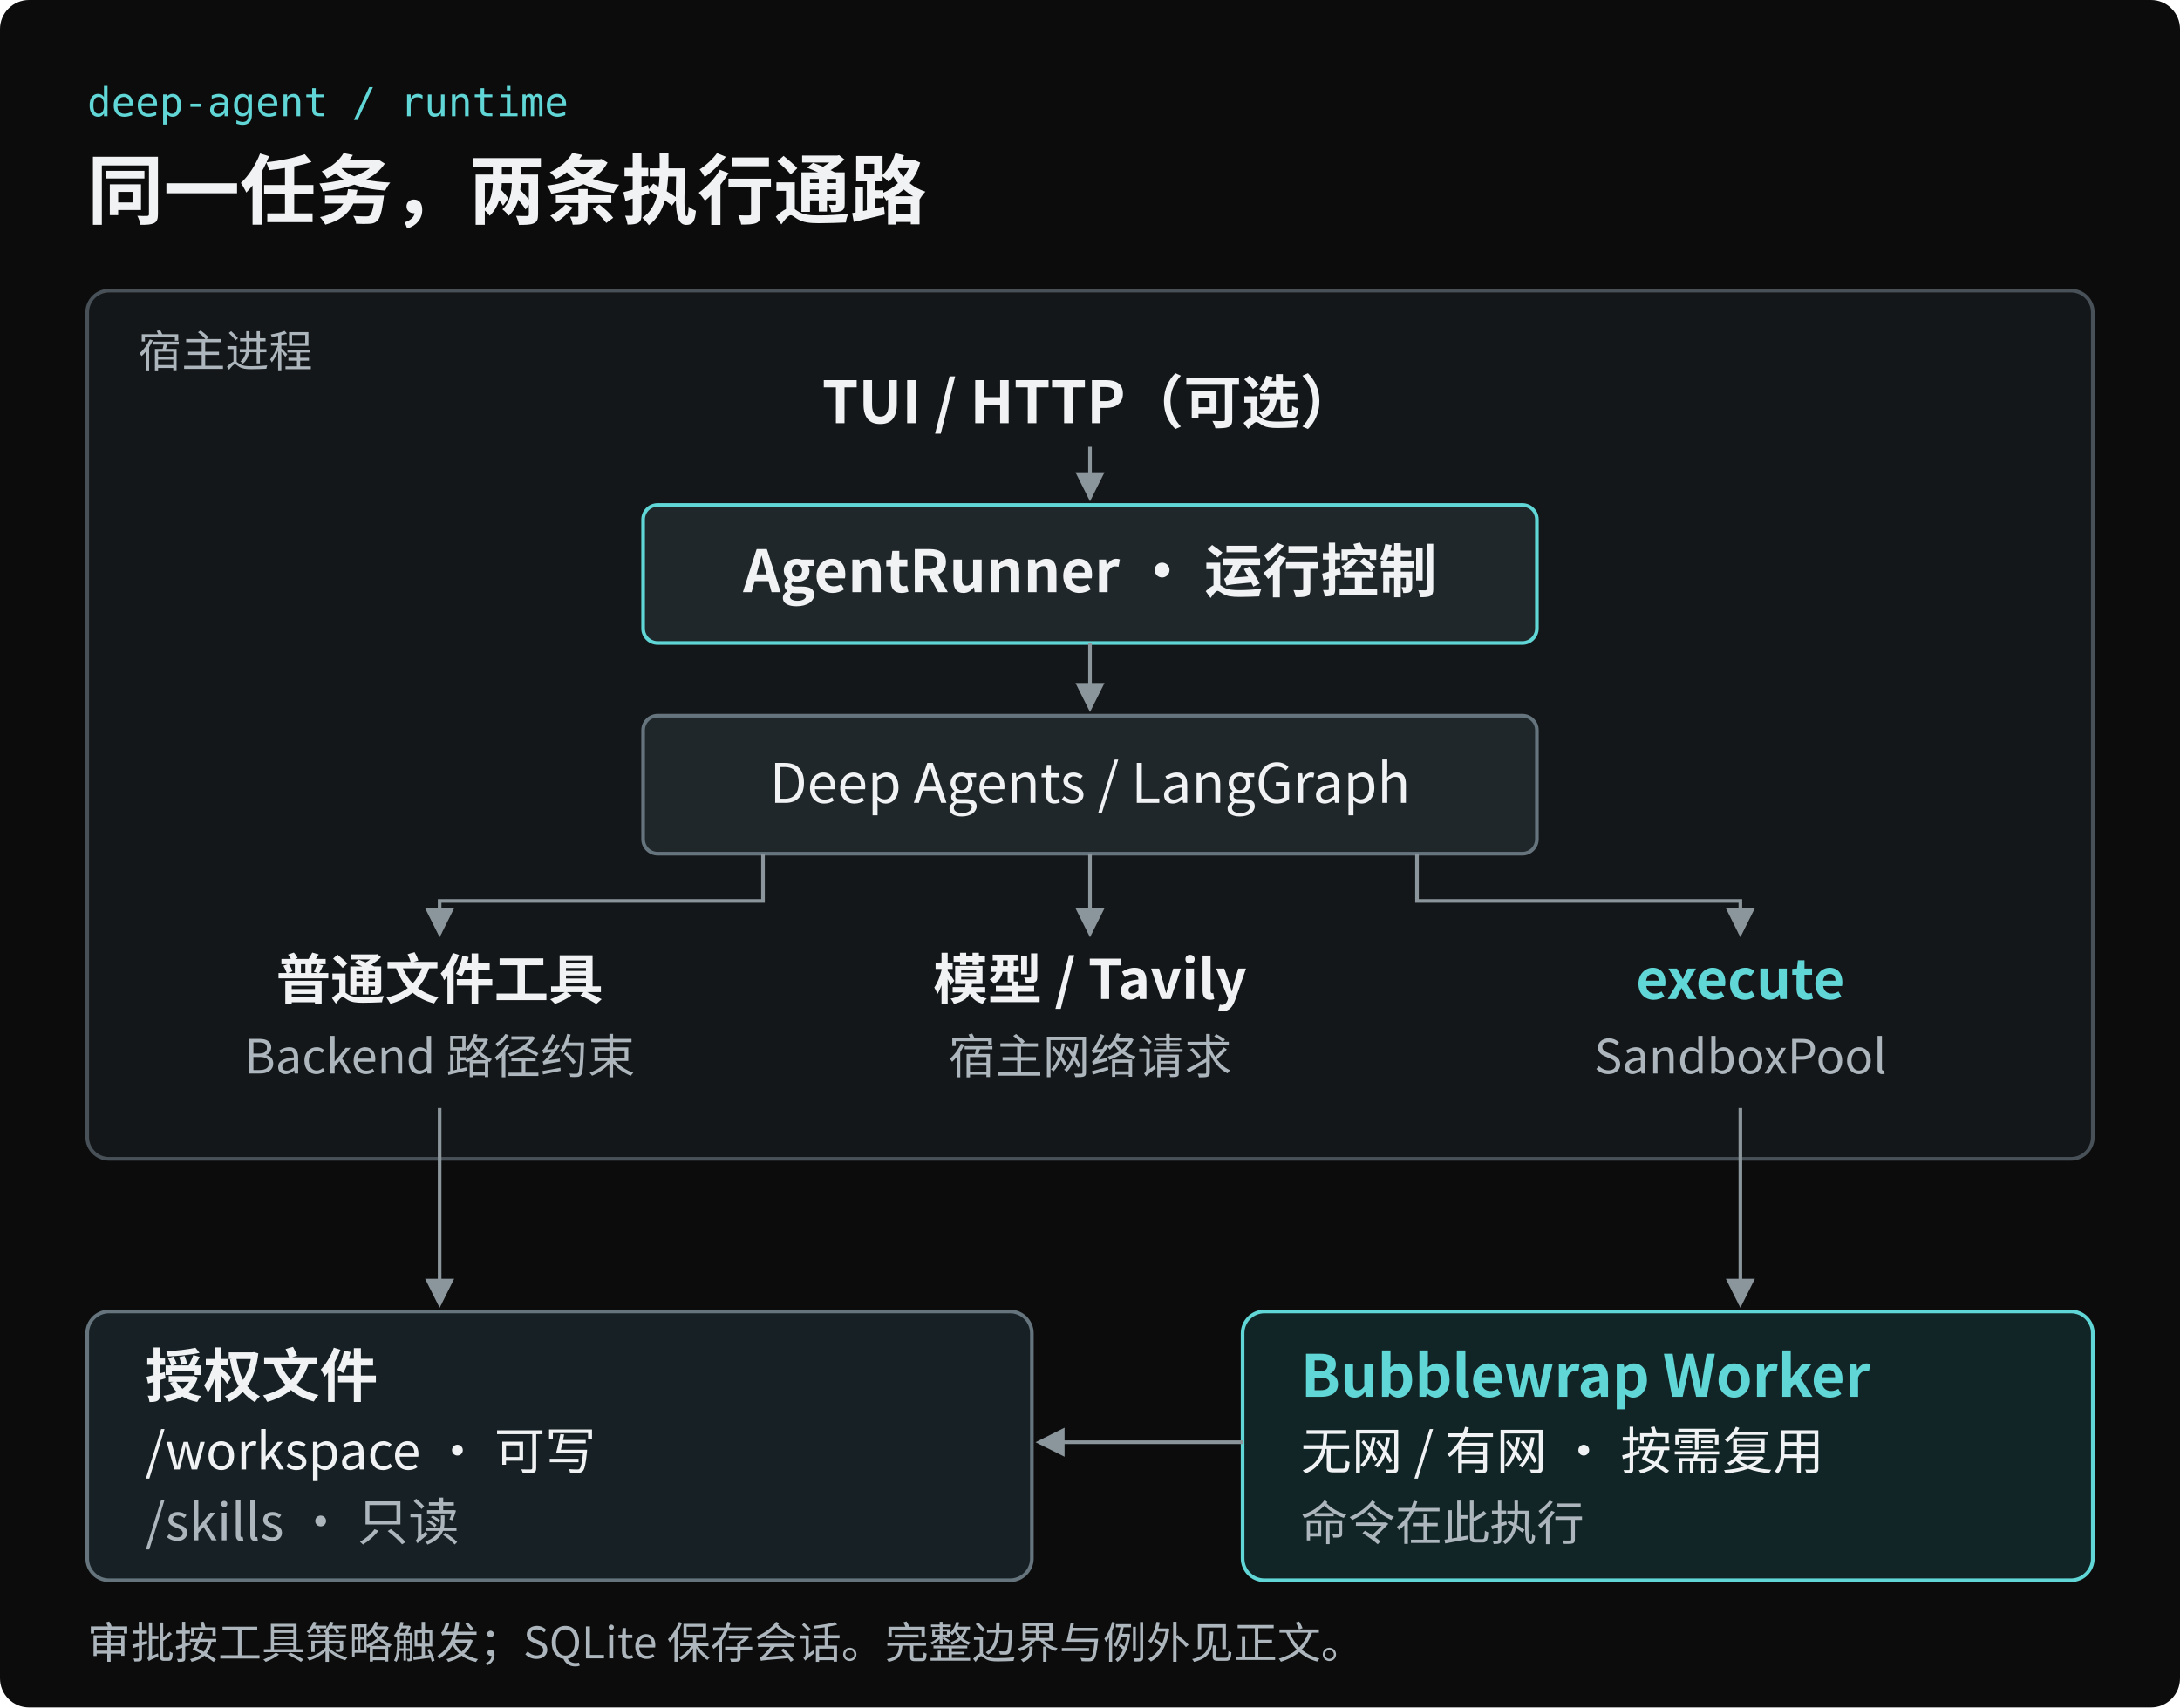
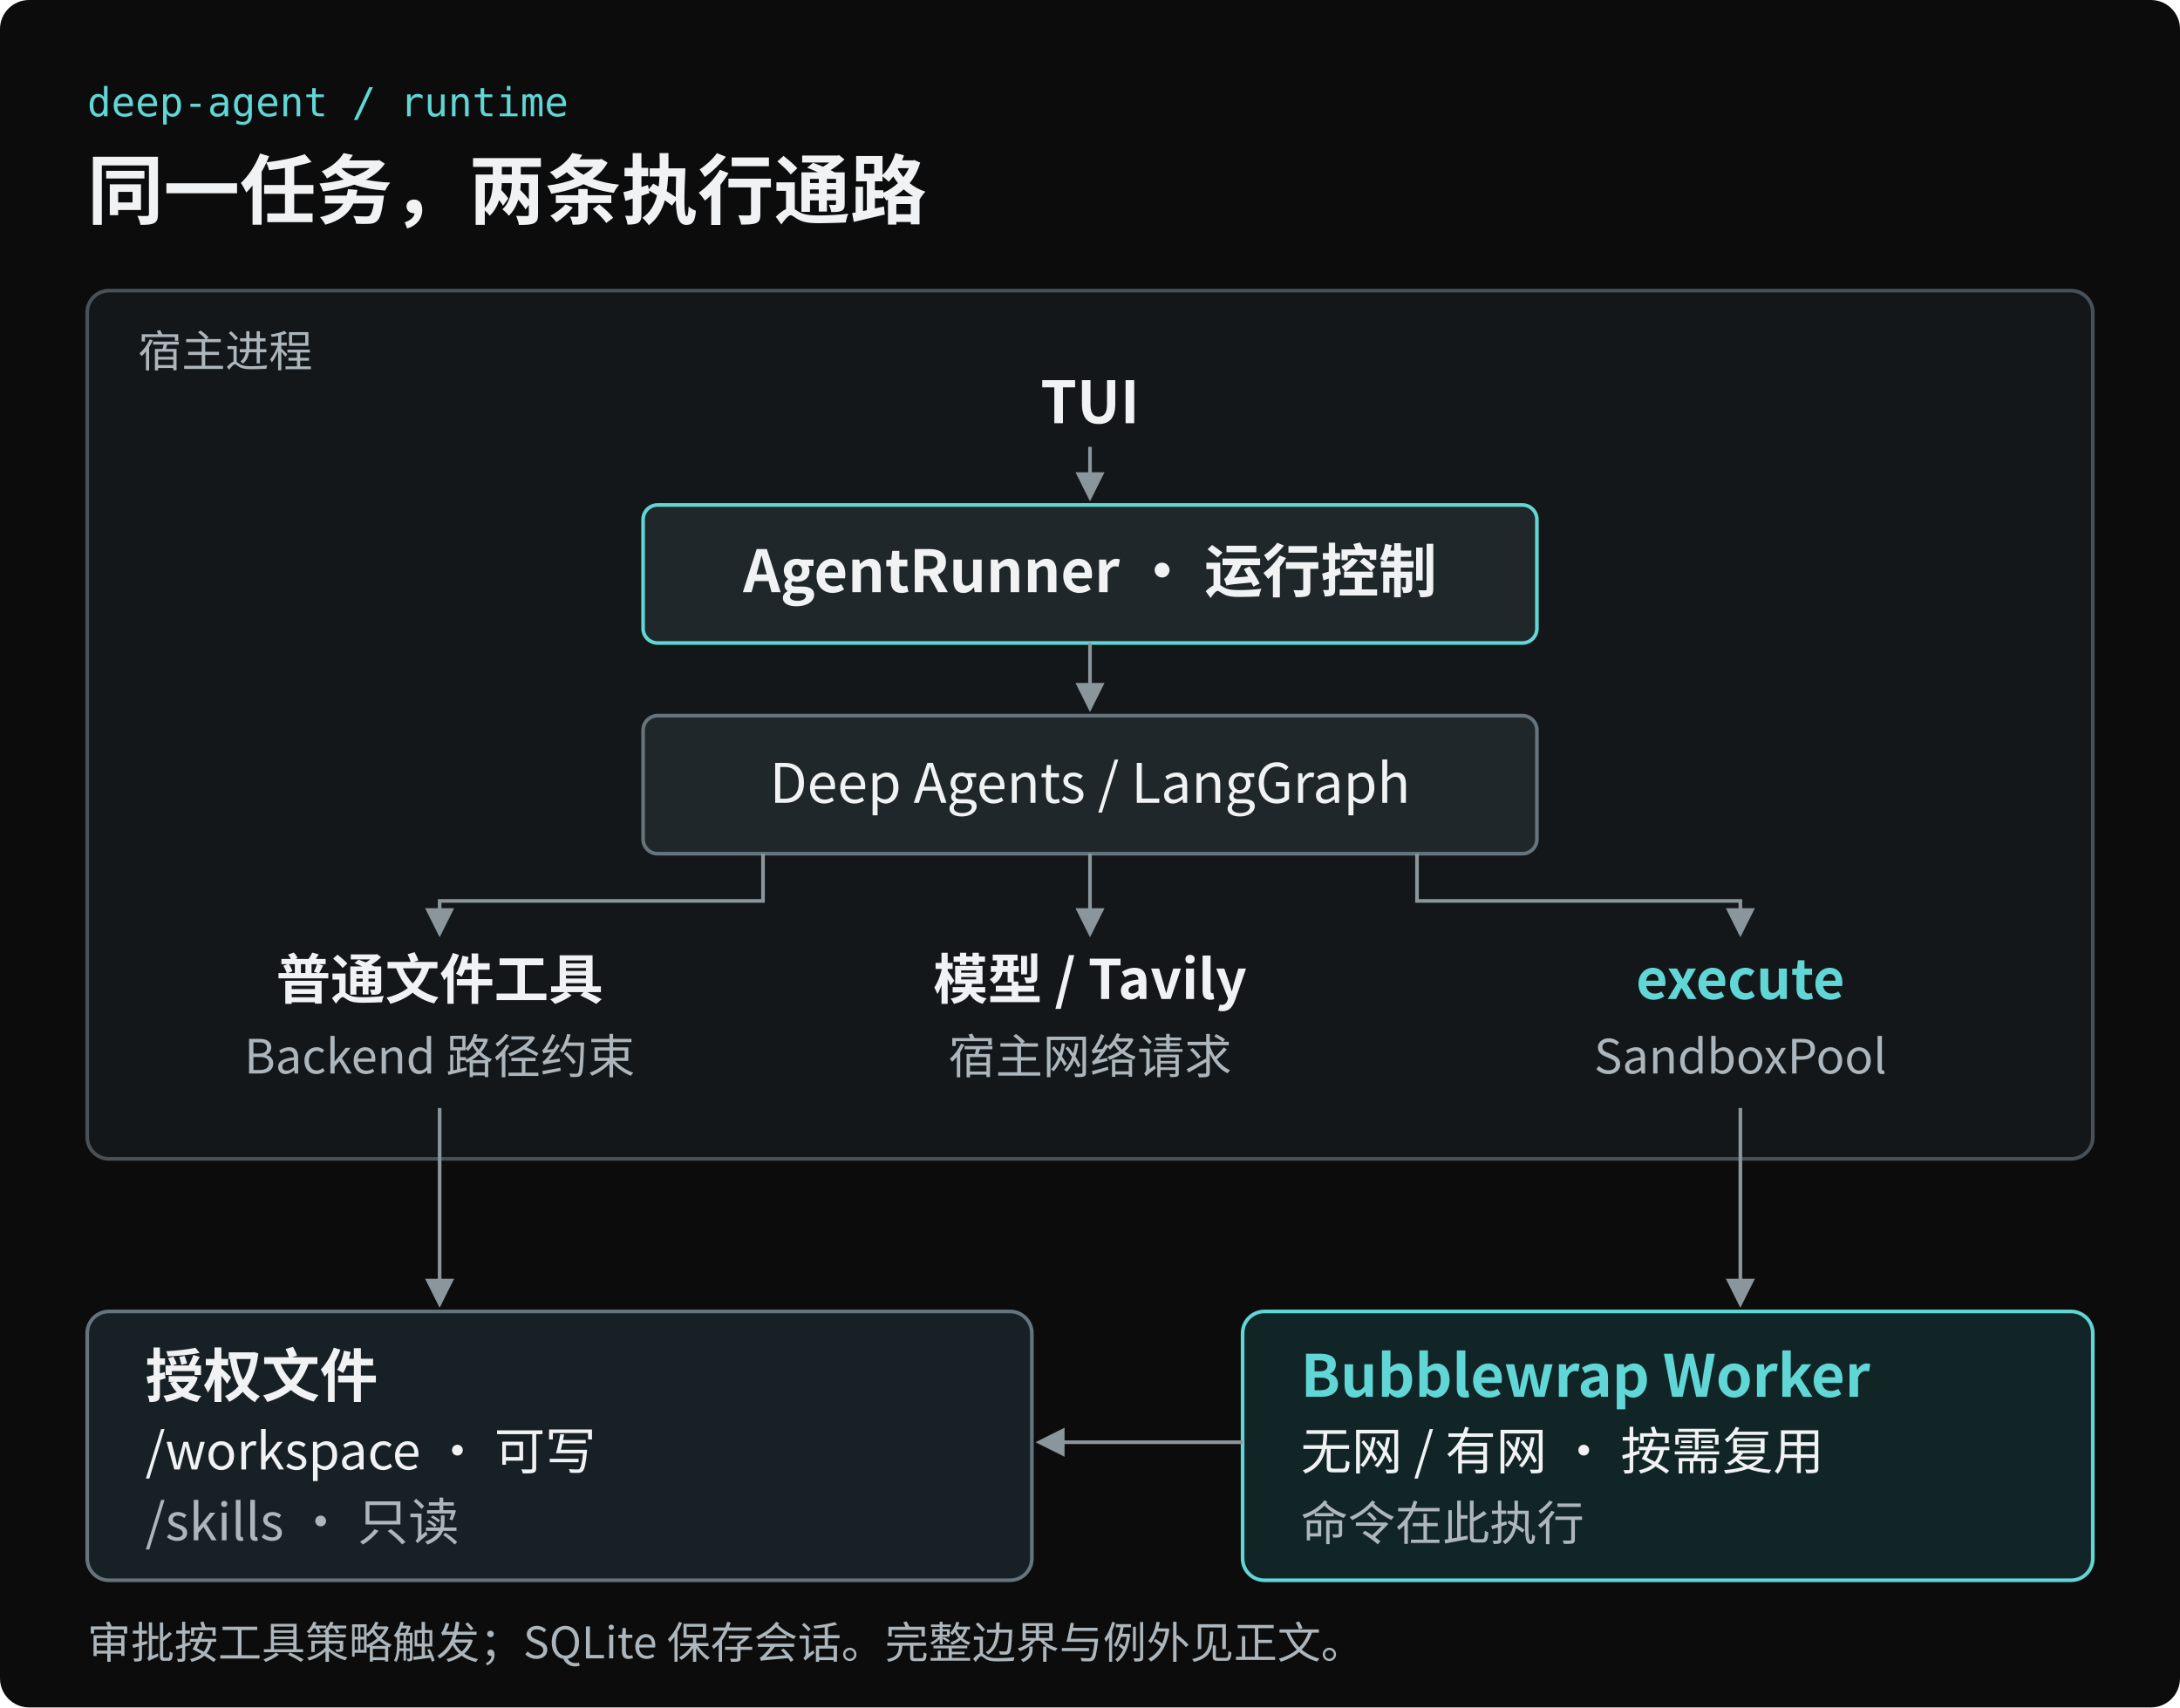
<svg xmlns="http://www.w3.org/2000/svg" width="1200" height="940" viewBox="0 0 1200 940" role="img" aria-labelledby="title desc">
  <defs>
    <marker id="arrow" markerWidth="8" markerHeight="8" refX="7" refY="4" orient="auto">
      <path d="M0 0 L8 4 L0 8Z" fill="#8b969c" />
    </marker>
  </defs>
  <rect width="1200" height="940" rx="16" fill="#0c0c0c" />
  <g font-family="-apple-system, BlinkMacSystemFont, Segoe UI, Noto Sans CJK SC, sans-serif">
    <text x="48" y="64" fill="#61d6d6" font-size="22" font-family="ui-monospace, monospace">deep-agent / runtime</text>
    <text x="48" y="120" fill="#f0f2f3" font-size="42" font-weight="700">同一任务，两条执行通路</text>
    <g id="host-process">
      <rect x="48" y="160" width="1104" height="478" rx="12" fill="#141719" stroke="#485158" stroke-width="2" />
      <text x="76" y="202" fill="#acb6bc" font-size="24">宿主进程</text>
-       <text x="600" y="233" text-anchor="middle" fill="#f0f2f3" font-size="32" font-weight="600">TUI / HTTP（可选）</text>
+       <text x="600" y="233" text-anchor="middle" fill="#f0f2f3" font-size="32" font-weight="600">TUI</text>
      <rect x="354" y="278" width="492" height="76" rx="8" fill="#20272a" stroke="#61d6d6" stroke-width="2" />
      <text x="600" y="326" text-anchor="middle" fill="#f0f2f3" font-size="32" font-weight="600">AgentRunner · 运行控制</text>
      <rect x="354" y="394" width="492" height="76" rx="8" fill="#20272a" stroke="#65747d" stroke-width="2" />
      <text x="600" y="442" text-anchor="middle" fill="#f0f2f3" font-size="30">Deep Agents / LangGraph</text>
      <g id="file-route">
        <text x="242" y="550" text-anchor="middle" fill="#f0f2f3" font-size="30" font-weight="600">普通文件工具</text>
        <text x="242" y="591" text-anchor="middle" fill="#acb6bc" font-size="26">Backend 路径约束</text>
      </g>
      <g id="host-requests">
        <text x="600" y="550" text-anchor="middle" fill="#f0f2f3" font-size="30" font-weight="600">模型 / Tavily</text>
        <text x="600" y="591" text-anchor="middle" fill="#acb6bc" font-size="26">宿主网络请求</text>
      </g>
      <g id="command-route">
        <text x="958" y="550" text-anchor="middle" fill="#61d6d6" font-size="30" font-weight="600">execute</text>
        <text x="958" y="591" text-anchor="middle" fill="#acb6bc" font-size="26">SandboxPool</text>
      </g>
    </g>
    <g id="authorized-files">
      <rect x="48" y="722" width="520" height="148" rx="12" fill="#172125" stroke="#65747d" stroke-width="2" />
      <text x="80" y="769" fill="#f0f2f3" font-size="32" font-weight="600">授权文件</text>
      <text x="80" y="809" fill="#f0f2f3" font-size="28">/workspace · 可写</text>
      <text x="80" y="848" fill="#acb6bc" font-size="28">/skills · 只读</text>
    </g>
    <g id="bubblewrap-boundary">
      <rect x="684" y="722" width="468" height="148" rx="12" fill="#122526" stroke="#61d6d6" stroke-width="2" />
      <text x="716" y="769" fill="#61d6d6" font-size="32" font-weight="600">Bubblewrap Worker</text>
      <text x="716" y="809" fill="#f0f2f3" font-size="28">无网 / 有网 · 按需复用</text>
      <text x="716" y="848" fill="#acb6bc" font-size="26">命令在此执行</text>
    </g>
    <text x="48" y="913" fill="#acb6bc" font-size="24">审批按工具策略触发；SQLite 保存会话。完整边界与例外见正文。</text>
  </g>
  <g fill="none" stroke="#8b969c" stroke-width="2" marker-end="url(#arrow)">
    <path d="M600 246 V274" />
    <path d="M600 354 V390" />
    <path d="M420 470 V496 H242 V514" />
    <path d="M600 470 V514" />
    <path d="M780 470 V496 H958 V514" />
    <path d="M242 610 V718" />
    <path d="M958 610 V718" />
    <path d="M684 794 H572" />
  </g>
</svg>
